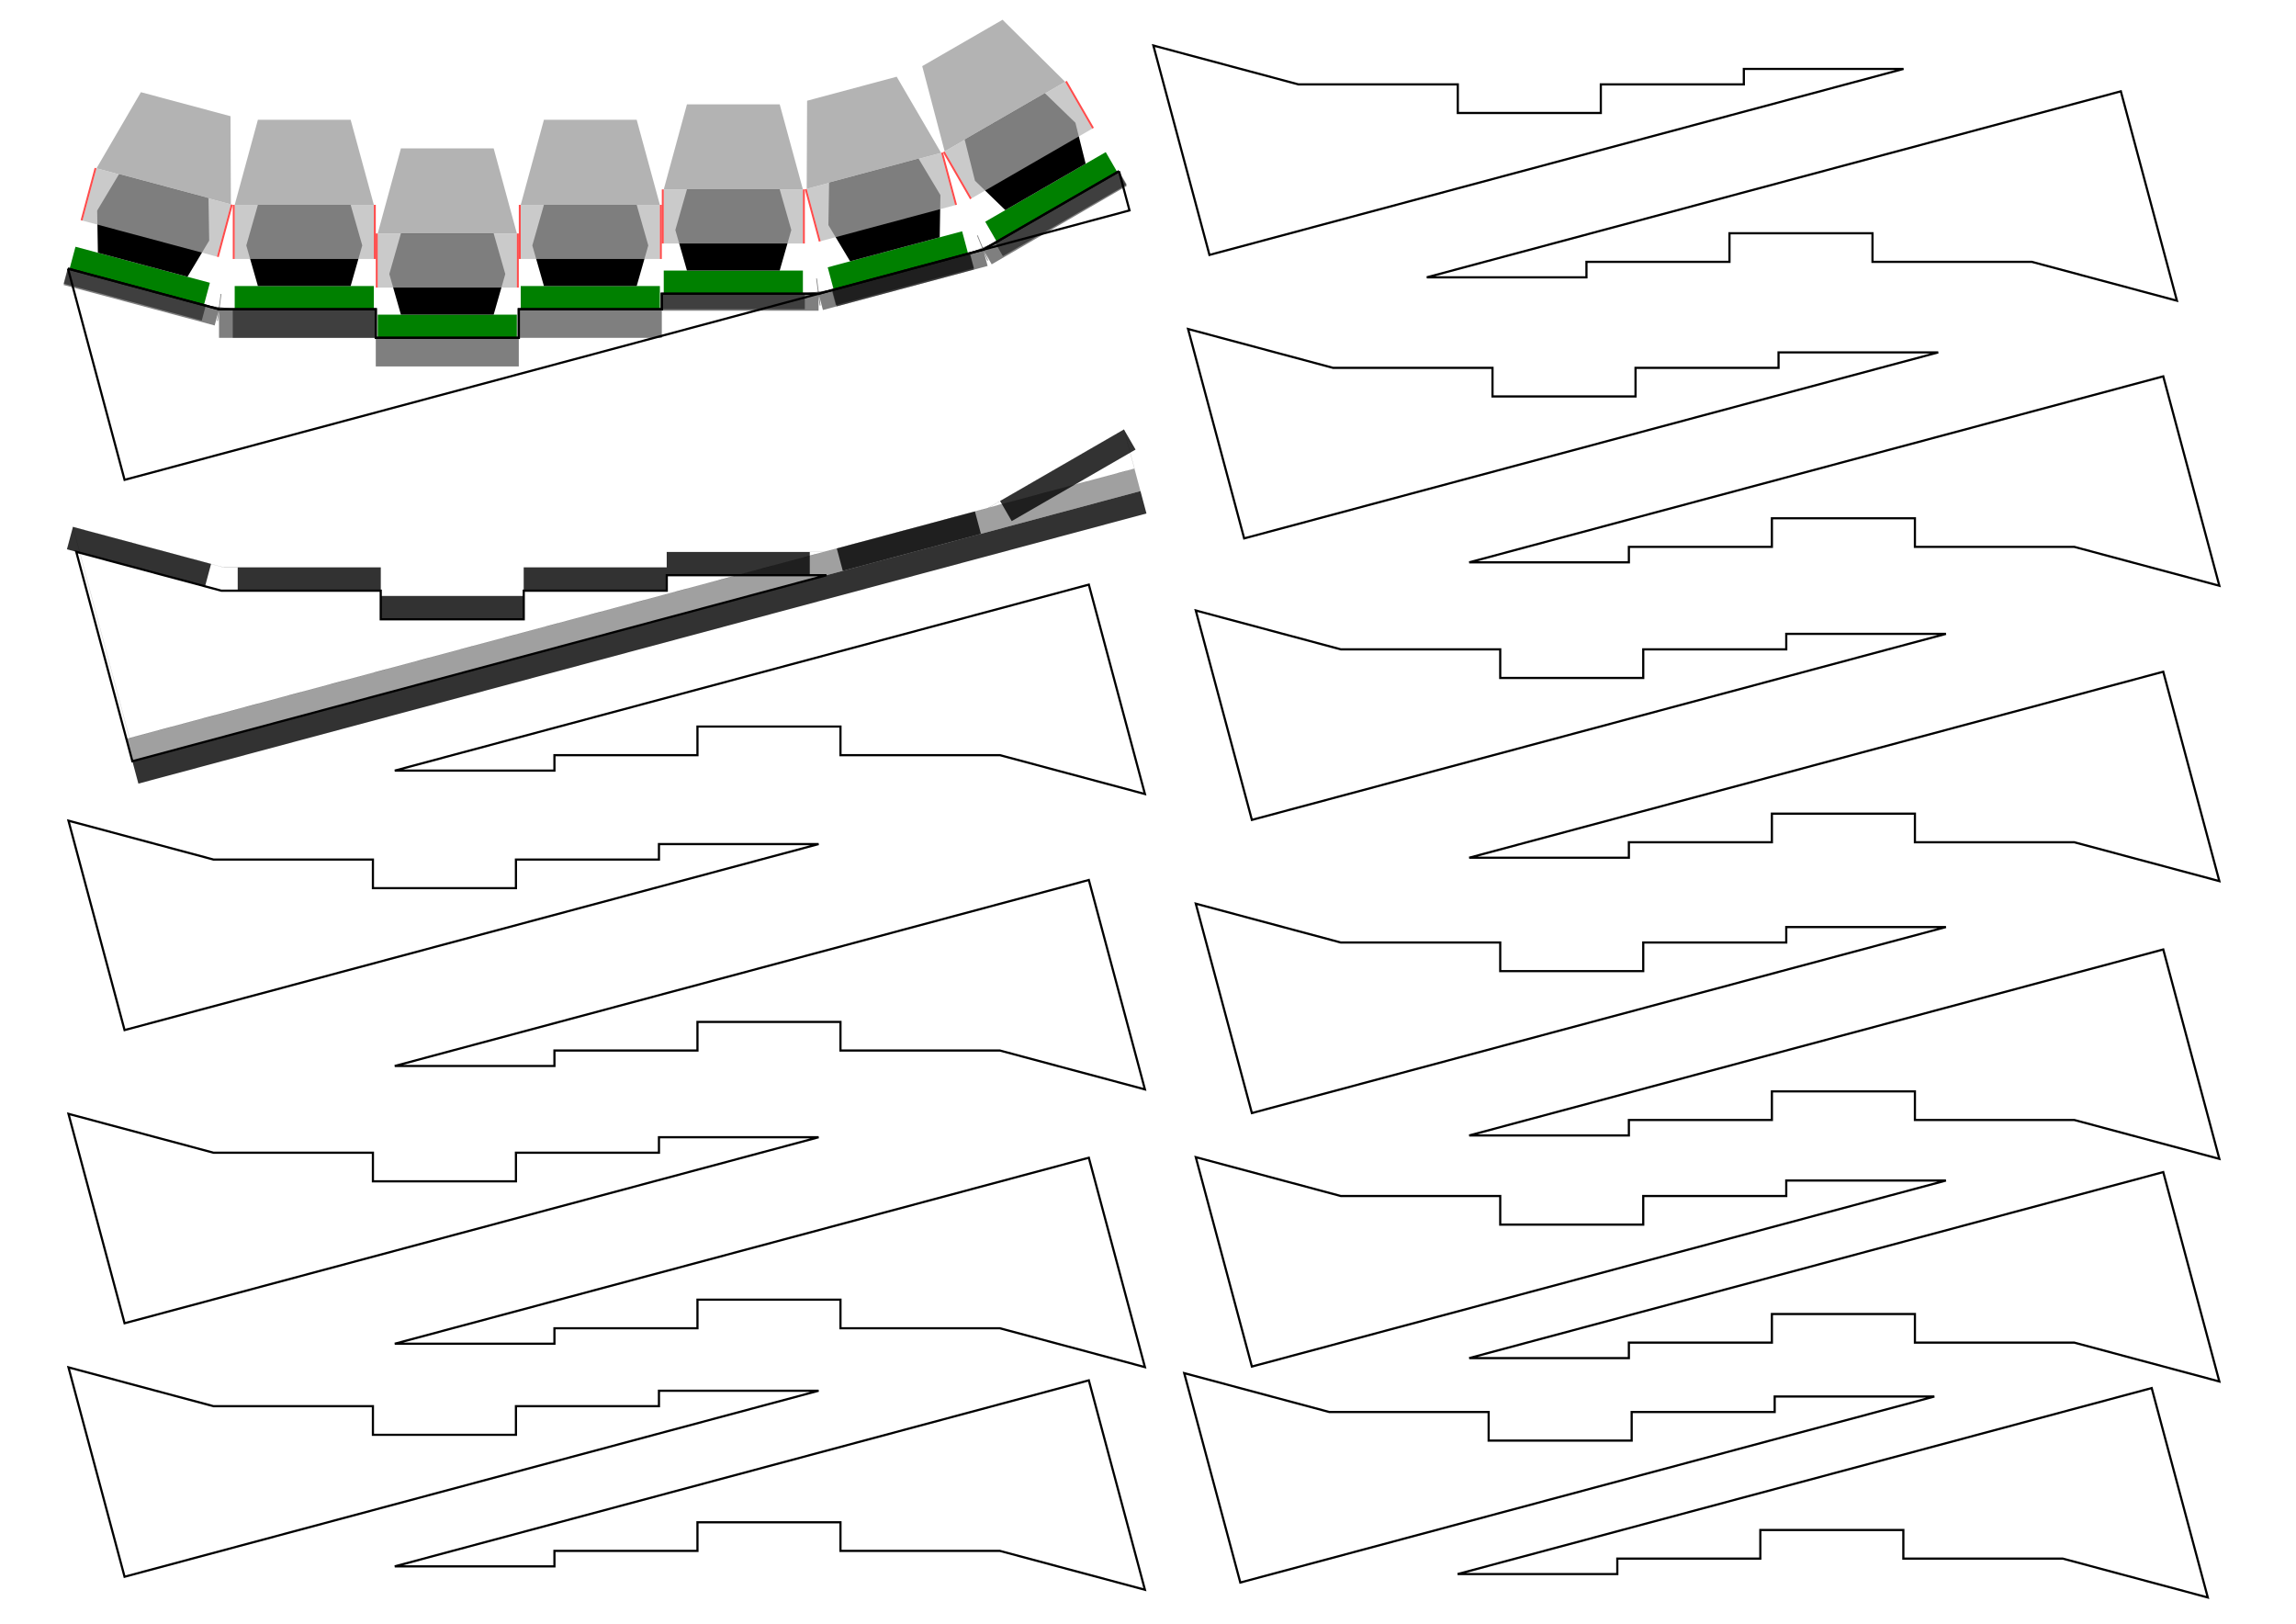
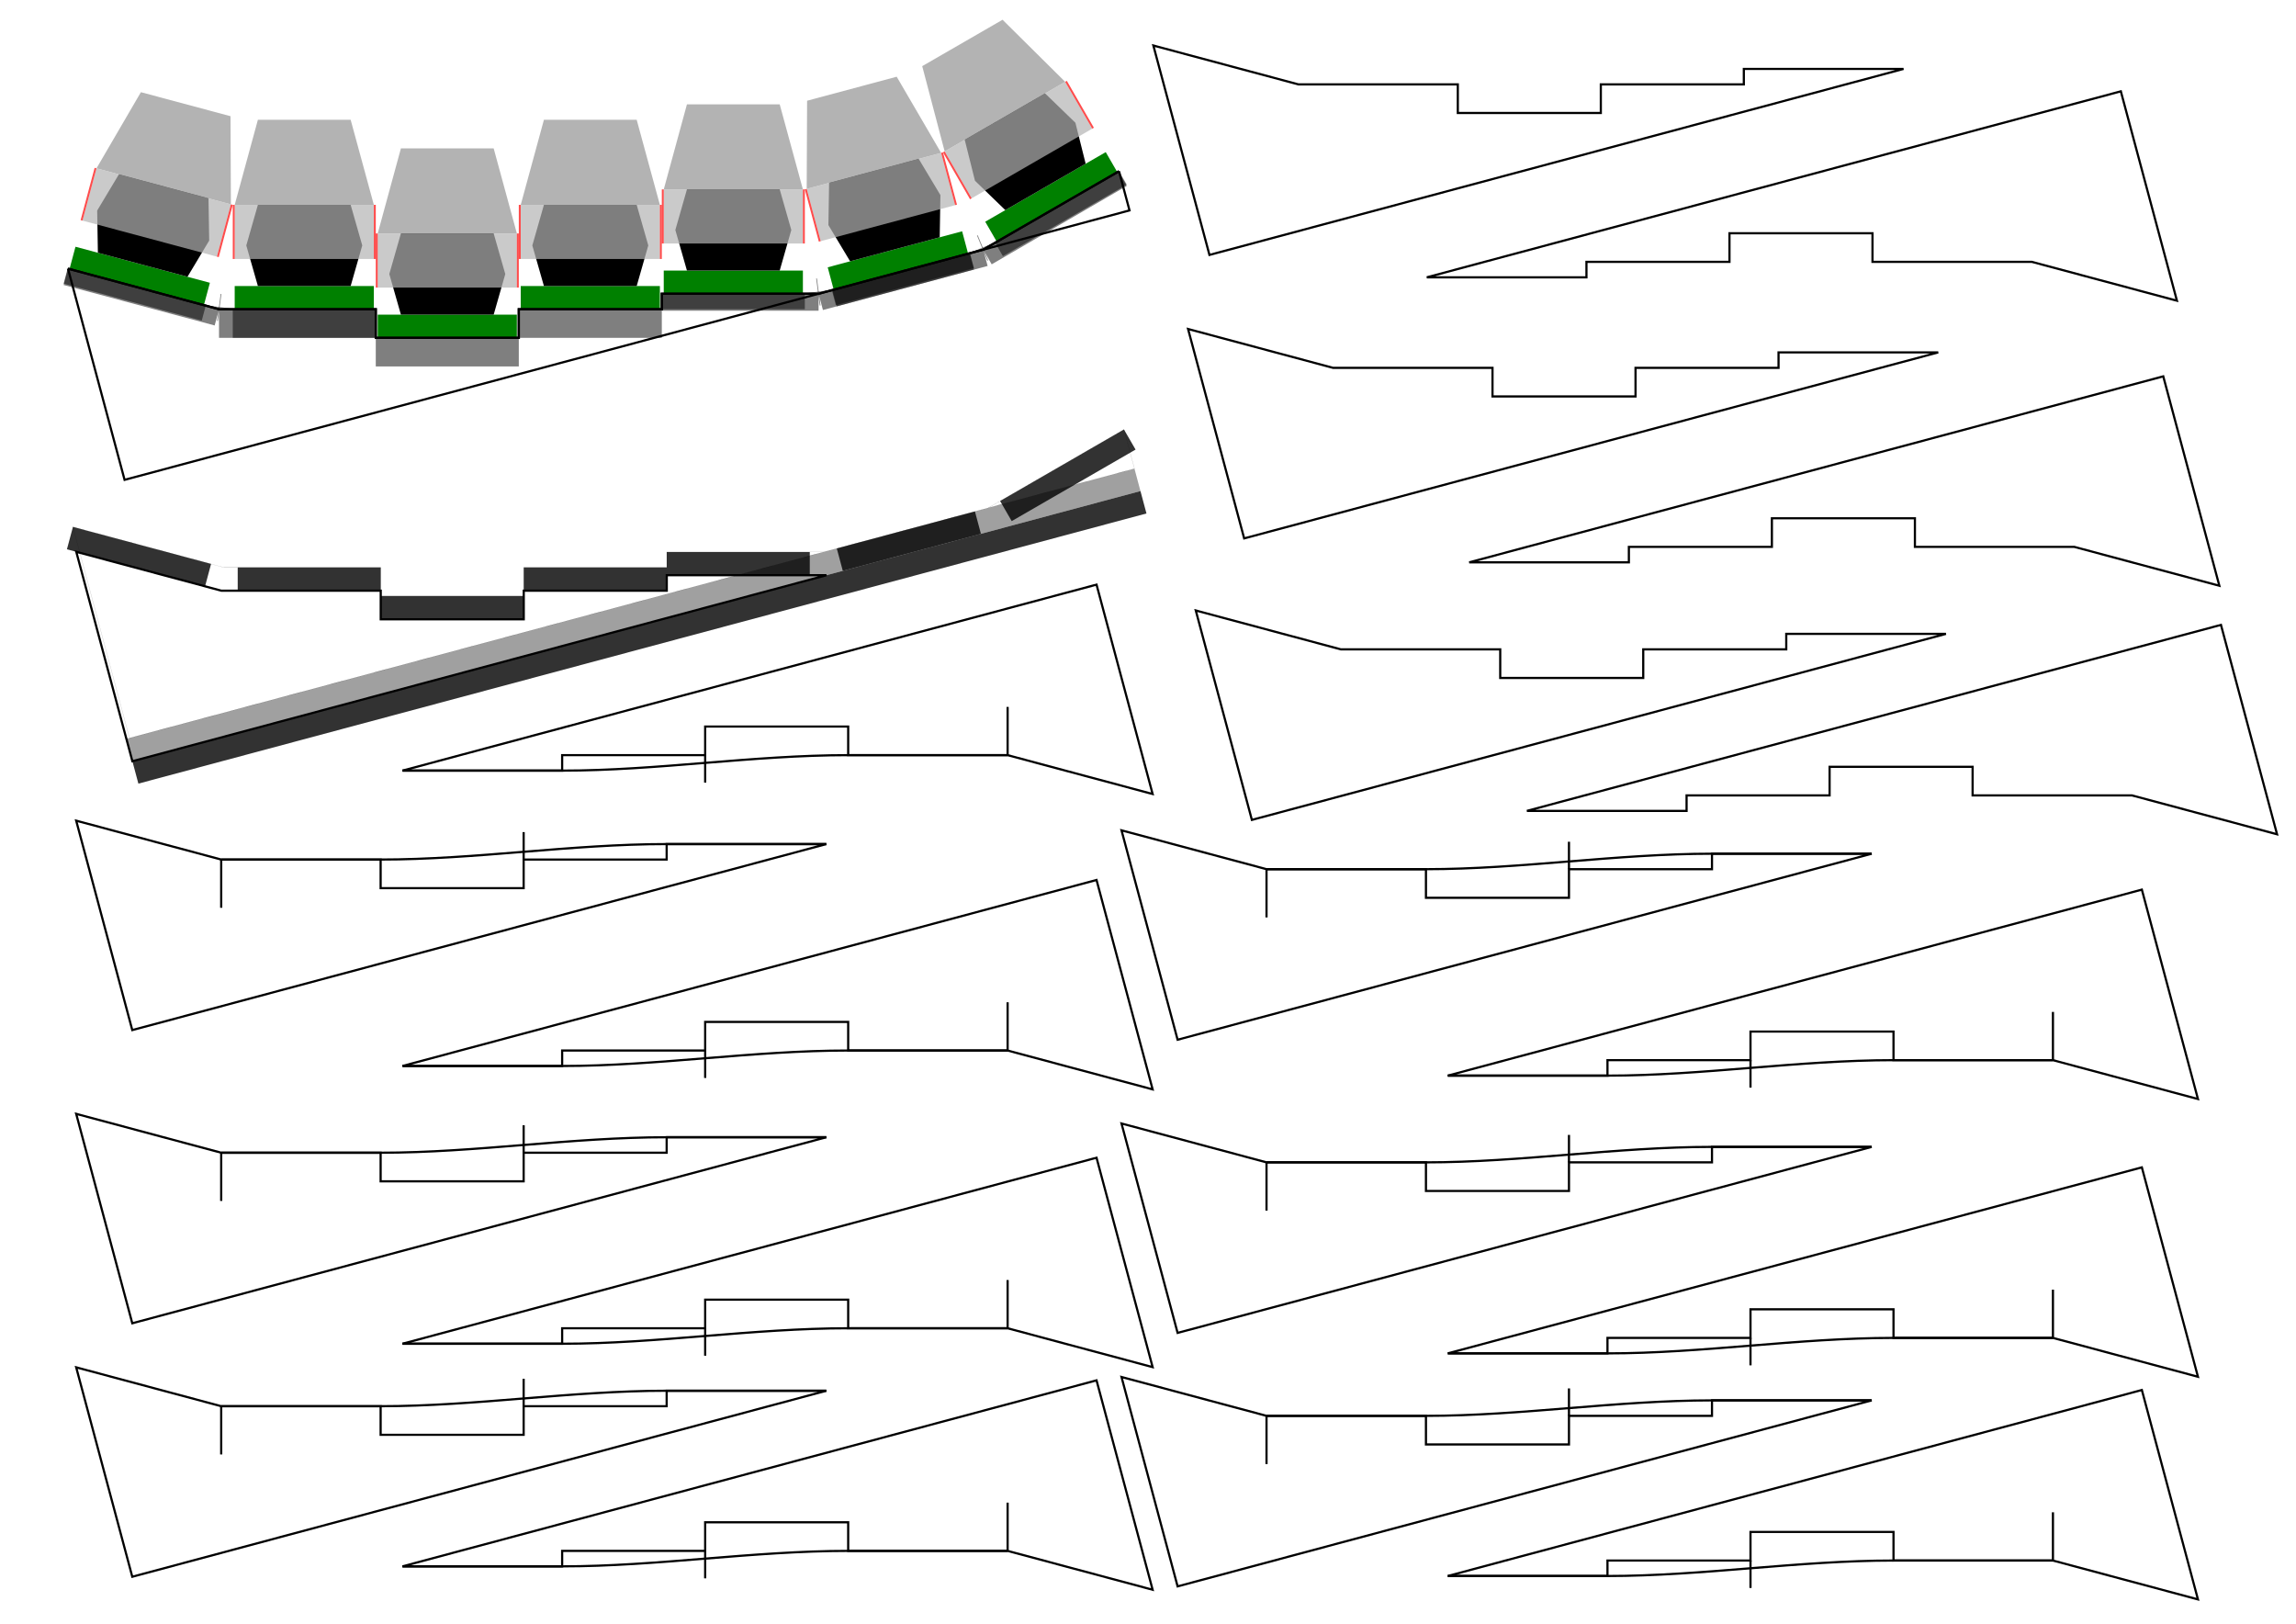
<svg xmlns="http://www.w3.org/2000/svg" width="1052.362" height="744.094" id="svg2" version="1.1" viewBox="0 0 297 210">
  <defs id="defs4" />
  <g id="layer1" transform="translate(0,-87)" style="display:inline">
    <rect ry="0" rx="0" y="130.694" x="48.609" height="3.7" width="18.5" id="rect4135" style="opacity:1;fill:#000000;fill-opacity:0.5;stroke:none;stroke-width:0.1;stroke-linecap:square;stroke-miterlimit:4;stroke-dasharray:0.2, 0.1;stroke-dashoffset:0;stroke-opacity:1" />
    <rect style="opacity:1;fill:#000000;fill-opacity:0.5;stroke:none;stroke-width:0.1;stroke-linecap:square;stroke-miterlimit:4;stroke-dasharray:0.2, 0.1;stroke-dashoffset:0;stroke-opacity:1" id="rect4139" width="18.5" height="3.7" x="30.109" y="126.994" rx="0" ry="0" />
    <rect ry="0" rx="0" y="126.994" x="67.109" height="3.7" width="18.5" id="rect4141" style="opacity:1;fill:#000000;fill-opacity:0.5;stroke:none;stroke-width:0.1;stroke-linecap:square;stroke-miterlimit:4;stroke-dasharray:0.2, 0.1;stroke-dashoffset:0;stroke-opacity:1" />
    <g id="g4333" transform="translate(-89.30448,-67.56574)">
      <rect y="191.56" x="119.664" height="3" width="18" id="rect4168" style="opacity:1;fill:#008000;fill-opacity:1;stroke:none;stroke-width:0.354;stroke-linecap:square;stroke-miterlimit:4;stroke-dasharray:0.709, 0.354;stroke-dashoffset:0;stroke-opacity:1" />
      <path id="path4170" d="m 134.664,170.06 3,11 -18,0 3,-11 z" style="fill:#b3b3b3;fill-rule:evenodd;stroke:none;stroke-width:0.282px;stroke-linecap:butt;stroke-linejoin:miter;stroke-opacity:1" />
      <path id="path4176" d="m 122.664,191.56 12,0 1.5,-5.25 -1.5,-5.25 -12,0 -1.5,5.25 z" style="fill:#000000;fill-rule:evenodd;stroke:none;stroke-width:0.282px;stroke-linecap:butt;stroke-linejoin:miter;stroke-opacity:1" />
      <rect y="181.06" x="119.664" height="7" width="18" id="rect4221" style="opacity:1;fill:#b3b3b3;fill-opacity:0.702;stroke:none;stroke-width:0.354;stroke-linecap:square;stroke-miterlimit:4;stroke-dasharray:0.709, 0.354;stroke-dashoffset:0;stroke-opacity:1" />
      <rect style="opacity:1;fill:#ff0000;fill-opacity:0.702;stroke:none;stroke-width:0.354;stroke-linecap:square;stroke-miterlimit:4;stroke-dasharray:0.709, 0.354;stroke-dashoffset:0;stroke-opacity:1" id="rect4323" width="0.25" height="7" x="137.664" y="181.06" />
      <rect y="181.06" x="119.414" height="7" width="0.25" id="rect4327" style="opacity:1;fill:#ff0000;fill-opacity:0.702;stroke:none;stroke-width:0.354;stroke-linecap:square;stroke-miterlimit:4;stroke-dasharray:0.709, 0.354;stroke-dashoffset:0;stroke-opacity:1" />
    </g>
    <rect style="opacity:1;fill:#000000;fill-opacity:0.5;stroke:none;stroke-width:0.1;stroke-linecap:square;stroke-miterlimit:4;stroke-dasharray:0.2, 0.1;stroke-dashoffset:0;stroke-opacity:1" id="rect4199" width="18.5" height="2" x="85.609" y="124.994" rx="0" ry="0" />
    <g id="g4341" transform="translate(-33.80448,-69.56574)">
      <rect style="opacity:1;fill:#008000;fill-opacity:1;stroke:none;stroke-width:0.354;stroke-linecap:square;stroke-miterlimit:4;stroke-dasharray:0.709, 0.354;stroke-dashoffset:0;stroke-opacity:1" id="rect4343" width="18" height="3" x="119.664" y="191.56" />
      <path style="fill:#b3b3b3;fill-rule:evenodd;stroke:none;stroke-width:0.282px;stroke-linecap:butt;stroke-linejoin:miter;stroke-opacity:1" d="m 134.664,170.06 3,11 -18,0 3,-11 z" id="path4345" />
      <path style="fill:#000000;fill-rule:evenodd;stroke:none;stroke-width:0.282px;stroke-linecap:butt;stroke-linejoin:miter;stroke-opacity:1" d="m 122.664,191.56 12,0 1.5,-5.25 -1.5,-5.25 -12,0 -1.5,5.25 z" id="path4347" />
      <rect style="opacity:1;fill:#b3b3b3;fill-opacity:0.702;stroke:none;stroke-width:0.354;stroke-linecap:square;stroke-miterlimit:4;stroke-dasharray:0.709, 0.354;stroke-dashoffset:0;stroke-opacity:1" id="rect4349" width="18" height="7" x="119.664" y="181.06" />
      <rect y="181.06" x="137.664" height="7" width="0.25" id="rect4351" style="opacity:1;fill:#ff0000;fill-opacity:0.702;stroke:none;stroke-width:0.354;stroke-linecap:square;stroke-miterlimit:4;stroke-dasharray:0.709, 0.354;stroke-dashoffset:0;stroke-opacity:1" />
      <rect style="opacity:1;fill:#ff0000;fill-opacity:0.702;stroke:none;stroke-width:0.354;stroke-linecap:square;stroke-miterlimit:4;stroke-dasharray:0.709, 0.354;stroke-dashoffset:0;stroke-opacity:1" id="rect4353" width="0.25" height="7" x="119.414" y="181.06" />
    </g>
    <g id="g4355" transform="translate(-52.30448,-67.56574)">
      <rect y="191.56" x="119.664" height="3" width="18" id="rect4357" style="opacity:1;fill:#008000;fill-opacity:1;stroke:none;stroke-width:0.354;stroke-linecap:square;stroke-miterlimit:4;stroke-dasharray:0.709, 0.354;stroke-dashoffset:0;stroke-opacity:1" />
      <path id="path4359" d="m 134.664,170.06 3,11 -18,0 3,-11 z" style="fill:#b3b3b3;fill-rule:evenodd;stroke:none;stroke-width:0.282px;stroke-linecap:butt;stroke-linejoin:miter;stroke-opacity:1" />
      <path id="path4361" d="m 122.664,191.56 12,0 1.5,-5.25 -1.5,-5.25 -12,0 -1.5,5.25 z" style="fill:#000000;fill-rule:evenodd;stroke:none;stroke-width:0.282px;stroke-linecap:butt;stroke-linejoin:miter;stroke-opacity:1" />
      <rect y="181.06" x="119.664" height="7" width="18" id="rect4363" style="opacity:1;fill:#b3b3b3;fill-opacity:0.702;stroke:none;stroke-width:0.354;stroke-linecap:square;stroke-miterlimit:4;stroke-dasharray:0.709, 0.354;stroke-dashoffset:0;stroke-opacity:1" />
      <rect style="opacity:1;fill:#ff0000;fill-opacity:0.702;stroke:none;stroke-width:0.354;stroke-linecap:square;stroke-miterlimit:4;stroke-dasharray:0.709, 0.354;stroke-dashoffset:0;stroke-opacity:1" id="rect4365" width="0.25" height="7" x="137.664" y="181.06" />
      <rect y="181.06" x="119.414" height="7" width="0.25" id="rect4367" style="opacity:1;fill:#ff0000;fill-opacity:0.702;stroke:none;stroke-width:0.354;stroke-linecap:square;stroke-miterlimit:4;stroke-dasharray:0.709, 0.354;stroke-dashoffset:0;stroke-opacity:1" />
    </g>
    <g id="g4369" transform="translate(-70.80448,-63.86574)">
      <rect style="opacity:1;fill:#008000;fill-opacity:1;stroke:none;stroke-width:0.354;stroke-linecap:square;stroke-miterlimit:4;stroke-dasharray:0.709, 0.354;stroke-dashoffset:0;stroke-opacity:1" id="rect4371" width="18" height="3" x="119.664" y="191.56" />
      <path style="fill:#b3b3b3;fill-rule:evenodd;stroke:none;stroke-width:0.282px;stroke-linecap:butt;stroke-linejoin:miter;stroke-opacity:1" d="m 134.664,170.06 3,11 -18,0 3,-11 z" id="path4373" />
      <path style="fill:#000000;fill-rule:evenodd;stroke:none;stroke-width:0.282px;stroke-linecap:butt;stroke-linejoin:miter;stroke-opacity:1" d="m 122.664,191.56 12,0 1.5,-5.25 -1.5,-5.25 -12,0 -1.5,5.25 z" id="path4375" />
      <rect style="opacity:1;fill:#b3b3b3;fill-opacity:0.702;stroke:none;stroke-width:0.354;stroke-linecap:square;stroke-miterlimit:4;stroke-dasharray:0.709, 0.354;stroke-dashoffset:0;stroke-opacity:1" id="rect4377" width="18" height="7" x="119.664" y="181.06" />
      <rect y="181.06" x="137.664" height="7" width="0.25" id="rect4379" style="opacity:1;fill:#ff0000;fill-opacity:0.702;stroke:none;stroke-width:0.354;stroke-linecap:square;stroke-miterlimit:4;stroke-dasharray:0.709, 0.354;stroke-dashoffset:0;stroke-opacity:1" />
      <rect style="opacity:1;fill:#ff0000;fill-opacity:0.702;stroke:none;stroke-width:0.354;stroke-linecap:square;stroke-miterlimit:4;stroke-dasharray:0.709, 0.354;stroke-dashoffset:0;stroke-opacity:1" id="rect4381" width="0.25" height="7" x="119.414" y="181.06" />
    </g>
    <rect ry="0" rx="0" y="115.334" x="39.958" height="2" width="18.5" id="rect4401" style="opacity:1;fill:#000000;fill-opacity:0.5;stroke:none;stroke-width:0.1;stroke-linecap:square;stroke-miterlimit:4;stroke-dasharray:0.2, 0.1;stroke-dashoffset:0;stroke-opacity:1" transform="matrix(0.9659258,0.258819,-0.258819,0.9659258,0,0)" />
    <g transform="matrix(0.9659258,0.258819,-0.258819,0.9659258,-56.2435,-97.09098)" id="g4403">
      <rect y="191.56" x="119.664" height="3" width="18" id="rect4405" style="opacity:1;fill:#008000;fill-opacity:1;stroke:none;stroke-width:0.354;stroke-linecap:square;stroke-miterlimit:4;stroke-dasharray:0.709, 0.354;stroke-dashoffset:0;stroke-opacity:1" />
      <path id="path4407" d="m 134.664,170.06 3,11 -18,0 3,-11 z" style="fill:#b3b3b3;fill-rule:evenodd;stroke:none;stroke-width:0.282px;stroke-linecap:butt;stroke-linejoin:miter;stroke-opacity:1" />
      <path id="path4409" d="m 122.664,191.56 12,0 1.5,-5.25 -1.5,-5.25 -12,0 -1.5,5.25 z" style="fill:#000000;fill-rule:evenodd;stroke:none;stroke-width:0.282px;stroke-linecap:butt;stroke-linejoin:miter;stroke-opacity:1" />
      <rect y="181.06" x="119.664" height="7" width="18" id="rect4411" style="opacity:1;fill:#b3b3b3;fill-opacity:0.702;stroke:none;stroke-width:0.354;stroke-linecap:square;stroke-miterlimit:4;stroke-dasharray:0.709, 0.354;stroke-dashoffset:0;stroke-opacity:1" />
      <rect style="opacity:1;fill:#ff0000;fill-opacity:0.702;stroke:none;stroke-width:0.354;stroke-linecap:square;stroke-miterlimit:4;stroke-dasharray:0.709, 0.354;stroke-dashoffset:0;stroke-opacity:1" id="rect4413" width="0.25" height="7" x="137.664" y="181.06" />
      <rect y="181.06" x="119.414" height="7" width="0.25" id="rect4415" style="opacity:1;fill:#ff0000;fill-opacity:0.702;stroke:none;stroke-width:0.354;stroke-linecap:square;stroke-miterlimit:4;stroke-dasharray:0.709, 0.354;stroke-dashoffset:0;stroke-opacity:1" />
    </g>
    <rect ry="0" rx="0" y="148.14" x="71.705" height="2" width="18.5" id="rect4419" style="opacity:1;fill:#000000;fill-opacity:0.5;stroke:none;stroke-width:0.1;stroke-linecap:square;stroke-miterlimit:4;stroke-dasharray:0.2, 0.1;stroke-dashoffset:0;stroke-opacity:1" transform="matrix(0.9659258,-0.258819,0.258819,0.9659258,0,0)" />
    <g transform="matrix(0.9659258,-0.258819,0.258819,0.9659258,-58.09724,-32.48974)" id="g4421">
      <rect y="191.56" x="119.664" height="3" width="18" id="rect4423" style="opacity:1;fill:#008000;fill-opacity:1;stroke:none;stroke-width:0.354;stroke-linecap:square;stroke-miterlimit:4;stroke-dasharray:0.709, 0.354;stroke-dashoffset:0;stroke-opacity:1" />
      <path id="path4425" d="m 134.664,170.06 3,11 -18,0 3,-11 z" style="fill:#b3b3b3;fill-rule:evenodd;stroke:none;stroke-width:0.282px;stroke-linecap:butt;stroke-linejoin:miter;stroke-opacity:1" />
      <path id="path4427" d="m 122.664,191.56 12,0 1.5,-5.25 -1.5,-5.25 -12,0 -1.5,5.25 z" style="fill:#000000;fill-rule:evenodd;stroke:none;stroke-width:0.282px;stroke-linecap:butt;stroke-linejoin:miter;stroke-opacity:1" />
      <rect y="181.06" x="119.664" height="7" width="18" id="rect4429" style="opacity:1;fill:#b3b3b3;fill-opacity:0.702;stroke:none;stroke-width:0.354;stroke-linecap:square;stroke-miterlimit:4;stroke-dasharray:0.709, 0.354;stroke-dashoffset:0;stroke-opacity:1" />
      <rect style="opacity:1;fill:#ff0000;fill-opacity:0.702;stroke:none;stroke-width:0.354;stroke-linecap:square;stroke-miterlimit:4;stroke-dasharray:0.709, 0.354;stroke-dashoffset:0;stroke-opacity:1" id="rect4431" width="0.25" height="7" x="137.664" y="181.06" />
      <rect y="181.06" x="119.414" height="7" width="0.25" id="rect4433" style="opacity:1;fill:#ff0000;fill-opacity:0.702;stroke:none;stroke-width:0.354;stroke-linecap:square;stroke-miterlimit:4;stroke-dasharray:0.709, 0.354;stroke-dashoffset:0;stroke-opacity:1" />
    </g>
    <rect style="opacity:1;fill:#000000;fill-opacity:0.5;stroke:none;stroke-width:0.1;stroke-linecap:square;stroke-miterlimit:4;stroke-dasharray:0.2, 0.1;stroke-dashoffset:0;stroke-opacity:1" id="rect4437" width="18.5" height="2" x="52.284" y="166.899" rx="0" ry="0" transform="matrix(0.8660254,-0.5,0.5,0.8660254,0,0)" />
    <g id="g4439" transform="matrix(0.8660254,-0.5,0.5,0.8660254,-71.96627,9.610362)">
      <rect style="opacity:1;fill:#008000;fill-opacity:1;stroke:none;stroke-width:0.354;stroke-linecap:square;stroke-miterlimit:4;stroke-dasharray:0.709, 0.354;stroke-dashoffset:0;stroke-opacity:1" id="rect4441" width="18" height="3" x="119.664" y="191.56" />
      <path style="fill:#b3b3b3;fill-rule:evenodd;stroke:none;stroke-width:0.282px;stroke-linecap:butt;stroke-linejoin:miter;stroke-opacity:1" d="m 134.664,170.06 3,11 -18,0 3,-11 z" id="path4443" />
      <path style="fill:#000000;fill-rule:evenodd;stroke:none;stroke-width:0.282px;stroke-linecap:butt;stroke-linejoin:miter;stroke-opacity:1" d="m 122.664,191.56 12,0 1.5,-5.25 -1.5,-5.25 -12,0 -1.5,5.25 z" id="path4445" />
      <rect style="opacity:1;fill:#b3b3b3;fill-opacity:0.702;stroke:none;stroke-width:0.354;stroke-linecap:square;stroke-miterlimit:4;stroke-dasharray:0.709, 0.354;stroke-dashoffset:0;stroke-opacity:1" id="rect4447" width="18" height="7" x="119.664" y="181.06" />
      <rect y="181.06" x="137.664" height="7" width="0.25" id="rect4449" style="opacity:1;fill:#ff0000;fill-opacity:0.702;stroke:none;stroke-width:0.354;stroke-linecap:square;stroke-miterlimit:4;stroke-dasharray:0.709, 0.354;stroke-dashoffset:0;stroke-opacity:1" />
      <rect style="opacity:1;fill:#ff0000;fill-opacity:0.702;stroke:none;stroke-width:0.354;stroke-linecap:square;stroke-miterlimit:4;stroke-dasharray:0.709, 0.354;stroke-dashoffset:0;stroke-opacity:1" id="rect4451" width="0.25" height="7" x="119.414" y="181.06" />
    </g>
  </g>
  <g id="layer2" style="display:inline">
    <path style="fill:none;fill-rule:evenodd;stroke:#000000;stroke-width:0.1;stroke-linecap:butt;stroke-linejoin:miter;stroke-miterlimit:4;stroke-dasharray:none;stroke-opacity:0.503" d="m 26.615,39.534 3.494,0.46" id="path4462" />
    <path style="fill:none;fill-rule:evenodd;stroke:#000000;stroke-width:0.1;stroke-linecap:butt;stroke-linejoin:miter;stroke-miterlimit:4;stroke-dasharray:none;stroke-opacity:0.503" d="m 106.086,39.511 -0.46,-3.494" id="path4464" />
    <path style="fill:none;fill-rule:evenodd;stroke:#000000;stroke-width:0.1;stroke-linecap:butt;stroke-linejoin:miter;stroke-miterlimit:4;stroke-dasharray:none;stroke-opacity:0.503" d="m 125.473,32.746 3.256,-1.349" id="path4466" />
    <path id="path4468" d="m 127.775,33.699 -1.349,-3.256" style="fill:none;fill-rule:evenodd;stroke:#000000;stroke-width:0.1;stroke-linecap:butt;stroke-linejoin:miter;stroke-miterlimit:4;stroke-dasharray:none;stroke-opacity:0.503" />
    <path id="path4470" d="m 107.603,37.534 -3.494,0.46" style="fill:none;fill-rule:evenodd;stroke:#000000;stroke-width:0.1;stroke-linecap:butt;stroke-linejoin:miter;stroke-miterlimit:4;stroke-dasharray:none;stroke-opacity:0.503" />
    <path id="path4472" d="m 28.132,41.511 0.46,-3.494" style="fill:none;fill-rule:evenodd;stroke:#000000;stroke-width:0.1;stroke-linecap:butt;stroke-linejoin:miter;stroke-miterlimit:4;stroke-dasharray:none;stroke-opacity:0.503" />
    <rect transform="matrix(0.9659258,0.258819,-0.258819,0.9659258,0,0)" style="opacity:1;fill:#000000;fill-opacity:0.5;stroke:none;stroke-width:0.1;stroke-linecap:square;stroke-miterlimit:4;stroke-dasharray:0.2, 0.1;stroke-dashoffset:0;stroke-opacity:1" id="rect4498" width="20.229" height="2.187" x="17.487" y="31.286" rx="0" ry="0" />
    <rect ry="0" rx="0" y="39.994" x="28.332" height="3.7" width="20.277" id="rect4500" style="opacity:1;fill:#000000;fill-opacity:0.5;stroke:none;stroke-width:0.1;stroke-linecap:square;stroke-miterlimit:4;stroke-dasharray:0.2, 0.1;stroke-dashoffset:0;stroke-opacity:1" />
    <rect ry="0" rx="0" y="37.994" x="85.609" height="2.192" width="20.277" id="rect4502" style="opacity:1;fill:#000000;fill-opacity:0.5;stroke:none;stroke-width:0.1;stroke-linecap:square;stroke-miterlimit:4;stroke-dasharray:0.2, 0.1;stroke-dashoffset:0;stroke-opacity:1" />
    <rect transform="matrix(0.9659258,-0.258819,0.258819,0.9659258,0,0)" style="opacity:1;fill:#000000;fill-opacity:0.5;stroke:none;stroke-width:0.1;stroke-linecap:square;stroke-miterlimit:4;stroke-dasharray:0.2, 0.1;stroke-dashoffset:0;stroke-opacity:1" id="rect4504" width="20.229" height="2.187" x="92.447" y="64.092" rx="0" ry="0" />
    <rect transform="matrix(0.9659258,-0.258819,0.258819,0.9659258,0,0)" style="opacity:1;fill:#000000;fill-opacity:0.5;stroke:none;stroke-width:0.1;stroke-linecap:square;stroke-miterlimit:4;stroke-dasharray:0.2, 0.1;stroke-dashoffset:0;stroke-opacity:1" id="rect4506" width="20.208" height="2.185" x="94.291" y="64.105" rx="0" ry="0" />
    <rect transform="matrix(0.8648929,-0.5019564,0.4980462,0.8671505,0,0)" ry="0" rx="0" y="91.769" x="94.214" height="2.189" width="20.199" id="rect4508" style="opacity:1;fill:#000000;fill-opacity:0.5;stroke:none;stroke-width:0.1;stroke-linecap:square;stroke-miterlimit:4;stroke-dasharray:0.2, 0.1;stroke-dashoffset:0;stroke-opacity:1" />
    <path style="fill:none;fill-rule:evenodd;stroke:#000000;stroke-width:0.282px;stroke-linecap:butt;stroke-linejoin:miter;stroke-opacity:1" d="m 8.794,34.746 19.538,5.248 20.277,0 0,3.7 18.5,0 0,-3.7 18.5,0 0,-2 20.277,0 21.303,-5.708 17.56,-10.139" id="path4516" />
  </g>
  <g id="layer3">
    <g id="g4530" transform="translate(-89.30448,-67.56574)">
      <path style="fill:none;fill-rule:evenodd;stroke:#000000;stroke-width:0.282px;stroke-linecap:butt;stroke-linejoin:miter;stroke-opacity:1" d="m 98.098,102.311 19.538,5.248 20.277,0 0,3.7 18.5,0 0,-3.7 18.5,0 0,-2 20.277,0 21.303,-5.708 17.56,-10.139" id="path4519" />
      <path id="path4526" d="m 98.098,102.311 7.322,27.315 89.771,-24.067 0,0" style="fill:none;fill-rule:evenodd;stroke:#000000;stroke-width:0.282px;stroke-linecap:butt;stroke-linejoin:miter;stroke-opacity:1" />
      <path id="path4528" d="m 234.055,89.713 1.358,5.065 -18.918,5.074" style="fill:none;fill-rule:evenodd;stroke:#000000;stroke-width:0.282px;stroke-linecap:butt;stroke-linejoin:miter;stroke-opacity:1" />
    </g>
    <g id="g4278" transform="translate(-15.28654,42.03498)">
      <path id="path4537" d="m 24.721,26.111 19.538,5.248 20.277,0 0,3.7 18.5,0 0,-3.7 18.5,0 0,-2 20.277,0 21.303,-5.708 17.56,-10.139" style="fill:none;fill-rule:evenodd;stroke:#000000;stroke-width:0.01;stroke-linecap:butt;stroke-linejoin:miter;stroke-miterlimit:4;stroke-dasharray:none;stroke-opacity:1" />
      <path style="fill:none;fill-rule:evenodd;stroke:#000000;stroke-width:0.01;stroke-linecap:butt;stroke-linejoin:miter;stroke-miterlimit:4;stroke-dasharray:none;stroke-opacity:1" d="m 24.721,26.111 7.322,27.315 89.771,-24.067 0,0" id="path4539" />
      <path style="fill:none;fill-rule:evenodd;stroke:#000000;stroke-width:0.01;stroke-linecap:butt;stroke-linejoin:miter;stroke-miterlimit:4;stroke-dasharray:none;stroke-opacity:1" d="m 160.677,13.513 1.358,5.065 -18.918,5.074" id="path4541" />
      <rect y="35.06" x="64.536" height="3" width="18.5" id="rect4237" style="opacity:1;fill:#000000;fill-opacity:0.803;stroke:none;stroke-width:0.1;stroke-linecap:square;stroke-miterlimit:4;stroke-dasharray:none;stroke-dashoffset:0;stroke-opacity:0.503" />
      <rect style="opacity:1;fill:#000000;fill-opacity:0.803;stroke:none;stroke-width:0.1;stroke-linecap:square;stroke-miterlimit:4;stroke-dasharray:none;stroke-dashoffset:0;stroke-opacity:0.503" id="rect4242" width="18.5" height="3" x="83.036" y="31.36" />
      <rect y="29.36" x="101.536" height="3" width="18.5" id="rect4244" style="opacity:1;fill:#000000;fill-opacity:0.803;stroke:none;stroke-width:0.1;stroke-linecap:square;stroke-miterlimit:4;stroke-dasharray:none;stroke-dashoffset:0;stroke-opacity:0.503" />
      <rect style="opacity:1;fill:#000000;fill-opacity:0.803;stroke:none;stroke-width:0.1;stroke-linecap:square;stroke-miterlimit:4;stroke-dasharray:none;stroke-dashoffset:0;stroke-opacity:0.503" id="rect4246" width="18.5" height="3" x="46.036" y="31.36" />
      <rect transform="matrix(0.9659258,0.258819,-0.258819,0.9659258,0,0)" y="18.824" x="30.636" height="3" width="18.5" id="rect4248" style="opacity:1;fill:#000000;fill-opacity:0.803;stroke:none;stroke-width:0.1;stroke-linecap:square;stroke-miterlimit:4;stroke-dasharray:none;stroke-dashoffset:0;stroke-opacity:0.503" />
      <rect transform="matrix(0.9659258,-0.258819,0.258819,0.9659258,0,0)" style="opacity:1;fill:#000000;fill-opacity:0.373;stroke:none;stroke-width:0.1;stroke-linecap:square;stroke-miterlimit:4;stroke-dasharray:none;stroke-dashoffset:0;stroke-opacity:0.503" id="rect4250" width="135" height="3" x="16.705" y="59.882" />
      <rect transform="matrix(0.8660254,-0.5,0.5,0.8660254,0,0)" style="opacity:1;fill:#000000;fill-opacity:0.803;stroke:none;stroke-width:0.1;stroke-linecap:square;stroke-miterlimit:4;stroke-dasharray:none;stroke-dashoffset:0;stroke-opacity:0.503" id="rect4252" width="18.5" height="3" x="113.894" y="92.041" />
      <rect y="62.882" x="16.705" height="3" width="135" id="rect4254" style="opacity:1;fill:#000000;fill-opacity:0.803;stroke:none;stroke-width:0.1;stroke-linecap:square;stroke-miterlimit:4;stroke-dasharray:none;stroke-dashoffset:0;stroke-opacity:0.503" transform="matrix(0.9659258,-0.258819,0.258819,0.9659258,0,0)" />
      <rect transform="matrix(0.9659258,-0.258819,0.258819,0.9659258,0,0)" y="59.887" x="111.841" height="3" width="18.5" id="rect4256" style="opacity:1;fill:#000000;fill-opacity:0.803;stroke:none;stroke-width:0.1;stroke-linecap:square;stroke-miterlimit:4;stroke-dasharray:none;stroke-dashoffset:0;stroke-opacity:0.503" />
      <path d="m 64.536,34.36 10e-7,3.7 18.5,0 -7e-6,-3.7 18.5,0 0,-2 18.5,0 2.155,0 -89.78,24.057 -7.257,-27.083 18.758,5.026 z" style="fill:none;fill-rule:evenodd;stroke:#000000;stroke-width:0.282px;stroke-linecap:butt;stroke-linejoin:miter;stroke-opacity:1" id="path4264" />
    </g>
-     <path d="m 48.239,111.168 0,3.7 18.5,0 -1e-5,-3.7 18.5,0 0,-2 18.5,0 2.155,0 -89.78,24.057 -7.257,-27.083 18.758,5.026 z" style="fill:none;fill-rule:evenodd;stroke:#000000;stroke-width:0.282px;stroke-linecap:butt;stroke-linejoin:miter;stroke-opacity:1" id="path4276" />
-     <path id="path4293" style="fill:none;fill-rule:evenodd;stroke:#000000;stroke-width:0.282px;stroke-linecap:butt;stroke-linejoin:miter;stroke-opacity:1" d="m 48.239,149.084 0,3.7 18.5,0 -1e-5,-3.7 18.5,0 0,-2 18.5,0 2.155,0 -89.78,24.057 -7.257,-27.083 18.758,5.026 z" />
-     <path d="m 48.239,181.869 0,3.7 18.5,0 -1e-5,-3.7 18.5,0 0,-2 18.5,0 2.155,0 -89.78,24.057 -7.257,-27.083 18.758,5.026 z" style="fill:none;fill-rule:evenodd;stroke:#000000;stroke-width:0.282px;stroke-linecap:butt;stroke-linejoin:miter;stroke-opacity:1" id="path4295" />
-     <path id="path4297" style="fill:none;fill-rule:evenodd;stroke:#000000;stroke-width:0.282px;stroke-linecap:butt;stroke-linejoin:miter;stroke-opacity:1" d="m 108.72,171.79 0,-3.7 -18.5,0 1e-5,3.7 -18.5,0 0,2 -18.5,0 -2.155,0 89.78,-24.057 7.257,27.083 -18.758,-5.026 z" />
-     <path d="m 108.72,135.869 0,-3.7 -18.5,0 10e-6,3.7 -18.5,0 0,2 -18.5,0 -2.155,0 89.78,-24.057 7.257,27.083 -18.758,-5.026 z" style="fill:none;fill-rule:evenodd;stroke:#000000;stroke-width:0.282px;stroke-linecap:butt;stroke-linejoin:miter;stroke-opacity:1" id="path4299" />
-     <path id="path4301" style="fill:none;fill-rule:evenodd;stroke:#000000;stroke-width:0.282px;stroke-linecap:butt;stroke-linejoin:miter;stroke-opacity:1" d="m 108.72,97.667 0,-3.7 -18.5,0 1e-5,3.7 -18.5,0 0,2 -18.5,0 -2.155,0 89.78,-24.057 7.257,27.083 -18.758,-5.026 z" />
-     <path d="m 108.72,200.584 0,-3.7 -18.5,0 1e-5,3.7 -18.5,0 0,2 -18.5,0 -2.155,0 89.78,-24.057 7.257,27.083 -18.758,-5.026 z" style="fill:none;fill-rule:evenodd;stroke:#000000;stroke-width:0.282px;stroke-linecap:butt;stroke-linejoin:miter;stroke-opacity:1" id="path4303" />
    <path id="path4305" style="fill:none;fill-rule:evenodd;stroke:#000000;stroke-width:0.282px;stroke-linecap:butt;stroke-linejoin:miter;stroke-opacity:1" d="m 194.062,83.982 0,3.7 18.5,0 -1e-5,-3.7 18.5,0 0,-2 18.5,0 2.155,0 -89.78,24.057 -7.257,-27.083 18.758,5.026 z" />
-     <path d="m 194.062,121.899 0,3.7 18.5,0 -1e-5,-3.7 18.5,0 0,-2 18.5,0 2.155,0 -89.78,24.057 -7.257,-27.083 18.758,5.026 z" style="fill:none;fill-rule:evenodd;stroke:#000000;stroke-width:0.282px;stroke-linecap:butt;stroke-linejoin:miter;stroke-opacity:1" id="path4307" />
-     <path id="path4309" style="fill:none;fill-rule:evenodd;stroke:#000000;stroke-width:0.282px;stroke-linecap:butt;stroke-linejoin:miter;stroke-opacity:1" d="m 194.062,154.684 0,3.7 18.5,0 -1e-5,-3.7 18.5,0 0,-2 18.5,0 2.155,0 -89.78,24.057 -7.257,-27.083 18.758,5.026 z" />
-     <path d="m 247.704,144.854 0,-3.7 -18.5,0 1e-5,3.7 -18.5,0 0,2 -18.5,0 -2.155,0 89.78,-24.057 7.257,27.083 -18.758,-5.026 z" style="fill:none;fill-rule:evenodd;stroke:#000000;stroke-width:0.282px;stroke-linecap:butt;stroke-linejoin:miter;stroke-opacity:1" id="path4311" />
-     <path id="path4313" style="fill:none;fill-rule:evenodd;stroke:#000000;stroke-width:0.282px;stroke-linecap:butt;stroke-linejoin:miter;stroke-opacity:1" d="m 247.704,108.933 0,-3.7 -18.5,0 1e-5,3.7 -18.5,0 0,2 -18.5,0 -2.155,0 89.78,-24.057 7.257,27.083 -18.758,-5.026 z" />
+     <path id="path4313" style="fill:none;fill-rule:evenodd;stroke:#000000;stroke-width:0.282px;stroke-linecap:butt;stroke-linejoin:miter;stroke-opacity:1" d="m 255.168,102.875 0,-3.7 -18.5,0 1e-5,3.7 -18.5,0 0,2 -18.5,0 -2.155,0 89.78,-24.057 7.257,27.083 -18.758,-5.026 z" />
    <path d="m 247.704,70.731 0,-3.7 -18.5,0 1e-5,3.7 -18.5,0 0,2 -18.5,0 -2.155,0 89.78,-24.057 7.257,27.083 -18.758,-5.026 z" style="fill:none;fill-rule:evenodd;stroke:#000000;stroke-width:0.282px;stroke-linecap:butt;stroke-linejoin:miter;stroke-opacity:1" id="path4315" />
-     <path id="path4317" style="fill:none;fill-rule:evenodd;stroke:#000000;stroke-width:0.282px;stroke-linecap:butt;stroke-linejoin:miter;stroke-opacity:1" d="m 247.704,173.648 0,-3.7 -18.5,0 1e-5,3.7 -18.5,0 0,2 -18.5,0 -2.155,0 89.78,-24.057 7.257,27.083 -18.758,-5.026 z" />
    <path id="path4321" style="fill:none;fill-rule:evenodd;stroke:#000000;stroke-width:0.282px;stroke-linecap:butt;stroke-linejoin:miter;stroke-opacity:1" d="m 188.575,10.913 0,3.7 18.5,0 -1e-5,-3.7 18.5,0 0,-2 18.5,0 2.155,0 -89.78,24.057 -7.257,-27.083 18.758,5.026 z" />
    <path id="path4323" style="fill:none;fill-rule:evenodd;stroke:#000000;stroke-width:0.282px;stroke-linecap:butt;stroke-linejoin:miter;stroke-opacity:1" d="m 242.217,33.868 0,-3.7 -18.5,0 1e-5,3.7 -18.5,0 0,2 -18.5,0 -2.155,0 89.78,-24.057 7.257,27.083 -18.758,-5.026 z" />
    <path d="m 193.064,47.576 0,3.7 18.5,0 -1e-5,-3.7 18.5,0 0,-2 18.5,0 2.155,0 -89.78,24.057 -7.257,-27.083 18.758,5.026 z" style="fill:none;fill-rule:evenodd;stroke:#000000;stroke-width:0.282px;stroke-linecap:butt;stroke-linejoin:miter;stroke-opacity:1" id="path4329" />
-     <path d="m 192.565,182.618 0,3.7 18.5,0 -1e-5,-3.7 18.5,0 0,-2 18.5,0 2.155,0 -89.78,24.057 -7.257,-27.083 18.758,5.026 z" style="fill:none;fill-rule:evenodd;stroke:#000000;stroke-width:0.282px;stroke-linecap:butt;stroke-linejoin:miter;stroke-opacity:1" id="path4331" />
-     <path d="m 246.208,201.581 0,-3.7 -18.5,0 1e-5,3.7 -18.5,0 0,2 -18.5,0 -2.155,0 89.78,-24.057 7.257,27.083 -18.758,-5.026 z" style="fill:none;fill-rule:evenodd;stroke:#000000;stroke-width:0.282px;stroke-linecap:butt;stroke-linejoin:miter;stroke-opacity:1" id="path4333" />
+     <g id="g4252" transform="translate(0.9976262,0)">
+       <path id="path4276" style="fill:none;fill-rule:evenodd;stroke:#000000;stroke-width:0.282px;stroke-linecap:butt;stroke-linejoin:miter;stroke-opacity:1" d="m 48.239,111.168 0,3.7 18.5,0 -1e-5,-3.7 18.5,0 0,-2 18.5,0 2.155,0 -89.78,24.057 -7.257,-27.083 18.758,5.026 z" />
+       <path id="path4246" d="m 105.894,109.168 -20.655,0 c -12.351,0 -24.649,2 -37,2 l -20.624,0" style="fill:none;fill-rule:evenodd;stroke:#000000;stroke-width:0.282px;stroke-linecap:butt;stroke-linejoin:miter;stroke-opacity:1" />
+       <path id="path4248" d="m 66.739,111.168 0,-3.549" style="fill:none;fill-rule:evenodd;stroke:#000000;stroke-width:0.282px;stroke-linecap:butt;stroke-linejoin:miter;stroke-opacity:1" />
+       <path id="path4250" d="m 27.615,111.168 0,6.24" style="fill:none;fill-rule:evenodd;stroke:#000000;stroke-width:0.282px;stroke-linecap:butt;stroke-linejoin:miter;stroke-opacity:1" />
+     </g>
+     <g id="g4258" transform="matrix(-1,0,0,-1,157.9563,247.0365)">
+       <path d="m 48.239,111.168 0,3.7 18.5,0 -1e-5,-3.7 18.5,0 0,-2 18.5,0 2.155,0 -89.78,24.057 -7.257,-27.083 18.758,5.026 z" style="fill:none;fill-rule:evenodd;stroke:#000000;stroke-width:0.282px;stroke-linecap:butt;stroke-linejoin:miter;stroke-opacity:1" id="path4260" />
+       <path style="fill:none;fill-rule:evenodd;stroke:#000000;stroke-width:0.282px;stroke-linecap:butt;stroke-linejoin:miter;stroke-opacity:1" d="m 105.894,109.168 -20.655,0 c -12.351,0 -24.649,2 -37,2 l -20.624,0" id="path4262" />
+       <path style="fill:none;fill-rule:evenodd;stroke:#000000;stroke-width:0.282px;stroke-linecap:butt;stroke-linejoin:miter;stroke-opacity:1" d="m 66.739,111.168 0,-3.549" id="path4265" />
+       <path style="fill:none;fill-rule:evenodd;stroke:#000000;stroke-width:0.282px;stroke-linecap:butt;stroke-linejoin:miter;stroke-opacity:1" d="m 27.615,111.168 0,6.24" id="path4267" />
+     </g>
+     <g id="g4269" transform="translate(0.9976262,70.7017)">
+       <path id="path4271" style="fill:none;fill-rule:evenodd;stroke:#000000;stroke-width:0.282px;stroke-linecap:butt;stroke-linejoin:miter;stroke-opacity:1" d="m 48.239,111.168 0,3.7 18.5,0 -1e-5,-3.7 18.5,0 0,-2 18.5,0 2.155,0 -89.78,24.057 -7.257,-27.083 18.758,5.026 z" />
+       <path id="path4273" d="m 105.894,109.168 -20.655,0 c -12.351,0 -24.649,2 -37,2 l -20.624,0" style="fill:none;fill-rule:evenodd;stroke:#000000;stroke-width:0.282px;stroke-linecap:butt;stroke-linejoin:miter;stroke-opacity:1" />
+       <path id="path4275" d="m 66.739,111.168 0,-3.549" style="fill:none;fill-rule:evenodd;stroke:#000000;stroke-width:0.282px;stroke-linecap:butt;stroke-linejoin:miter;stroke-opacity:1" />
+       <path id="path4277" d="m 27.615,111.168 0,6.24" style="fill:none;fill-rule:evenodd;stroke:#000000;stroke-width:0.282px;stroke-linecap:butt;stroke-linejoin:miter;stroke-opacity:1" />
+     </g>
+     <g id="g4279" transform="translate(0.9976262,37.91664)">
+       <path d="m 48.239,111.168 0,3.7 18.5,0 -1e-5,-3.7 18.5,0 0,-2 18.5,0 2.155,0 -89.78,24.057 -7.257,-27.083 18.758,5.026 z" style="fill:none;fill-rule:evenodd;stroke:#000000;stroke-width:0.282px;stroke-linecap:butt;stroke-linejoin:miter;stroke-opacity:1" id="path4281" />
+       <path style="fill:none;fill-rule:evenodd;stroke:#000000;stroke-width:0.282px;stroke-linecap:butt;stroke-linejoin:miter;stroke-opacity:1" d="m 105.894,109.168 -20.655,0 c -12.351,0 -24.649,2 -37,2 l -20.624,0" id="path4283" />
+       <path style="fill:none;fill-rule:evenodd;stroke:#000000;stroke-width:0.282px;stroke-linecap:butt;stroke-linejoin:miter;stroke-opacity:1" d="m 66.739,111.168 0,-3.549" id="path4285" />
+       <path style="fill:none;fill-rule:evenodd;stroke:#000000;stroke-width:0.282px;stroke-linecap:butt;stroke-linejoin:miter;stroke-opacity:1" d="m 27.615,111.168 0,6.24" id="path4287" />
+     </g>
+     <g transform="matrix(-1,0,0,-1,157.9563,311.7514)" id="g4289">
+       <path id="path4291" style="fill:none;fill-rule:evenodd;stroke:#000000;stroke-width:0.282px;stroke-linecap:butt;stroke-linejoin:miter;stroke-opacity:1" d="m 48.239,111.168 0,3.7 18.5,0 -1e-5,-3.7 18.5,0 0,-2 18.5,0 2.155,0 -89.78,24.057 -7.257,-27.083 18.758,5.026 z" />
+       <path id="path4294" d="m 105.894,109.168 -20.655,0 c -12.351,0 -24.649,2 -37,2 l -20.624,0" style="fill:none;fill-rule:evenodd;stroke:#000000;stroke-width:0.282px;stroke-linecap:butt;stroke-linejoin:miter;stroke-opacity:1" />
+       <path id="path4296" d="m 66.739,111.168 0,-3.549" style="fill:none;fill-rule:evenodd;stroke:#000000;stroke-width:0.282px;stroke-linecap:butt;stroke-linejoin:miter;stroke-opacity:1" />
+       <path id="path4298" d="m 27.615,111.168 0,6.24" style="fill:none;fill-rule:evenodd;stroke:#000000;stroke-width:0.282px;stroke-linecap:butt;stroke-linejoin:miter;stroke-opacity:1" />
+     </g>
+     <g id="g4300" transform="matrix(-1,0,0,-1,157.9563,282.9575)">
+       <path d="m 48.239,111.168 0,3.7 18.5,0 -1e-5,-3.7 18.5,0 0,-2 18.5,0 2.155,0 -89.78,24.057 -7.257,-27.083 18.758,5.026 z" style="fill:none;fill-rule:evenodd;stroke:#000000;stroke-width:0.282px;stroke-linecap:butt;stroke-linejoin:miter;stroke-opacity:1" id="path4302" />
+       <path style="fill:none;fill-rule:evenodd;stroke:#000000;stroke-width:0.282px;stroke-linecap:butt;stroke-linejoin:miter;stroke-opacity:1" d="m 105.894,109.168 -20.655,0 c -12.351,0 -24.649,2 -37,2 l -20.624,0" id="path4304" />
+       <path style="fill:none;fill-rule:evenodd;stroke:#000000;stroke-width:0.282px;stroke-linecap:butt;stroke-linejoin:miter;stroke-opacity:1" d="m 66.739,111.168 0,-3.549" id="path4306" />
+       <path style="fill:none;fill-rule:evenodd;stroke:#000000;stroke-width:0.282px;stroke-linecap:butt;stroke-linejoin:miter;stroke-opacity:1" d="m 27.615,111.168 0,6.24" id="path4308" />
+     </g>
+     <g transform="matrix(-1,0,0,-1,157.9563,208.8348)" id="g4310">
+       <path id="path4312" style="fill:none;fill-rule:evenodd;stroke:#000000;stroke-width:0.282px;stroke-linecap:butt;stroke-linejoin:miter;stroke-opacity:1" d="m 48.239,111.168 0,3.7 18.5,0 -1e-5,-3.7 18.5,0 0,-2 18.5,0 2.155,0 -89.78,24.057 -7.257,-27.083 18.758,5.026 z" />
+       <path id="path4314" d="m 105.894,109.168 -20.655,0 c -12.351,0 -24.649,2 -37,2 l -20.624,0" style="fill:none;fill-rule:evenodd;stroke:#000000;stroke-width:0.282px;stroke-linecap:butt;stroke-linejoin:miter;stroke-opacity:1" />
+       <path id="path4316" d="m 66.739,111.168 0,-3.549" style="fill:none;fill-rule:evenodd;stroke:#000000;stroke-width:0.282px;stroke-linecap:butt;stroke-linejoin:miter;stroke-opacity:1" />
+       <path id="path4318" d="m 27.615,111.168 0,6.24" style="fill:none;fill-rule:evenodd;stroke:#000000;stroke-width:0.282px;stroke-linecap:butt;stroke-linejoin:miter;stroke-opacity:1" />
+     </g>
+     <g transform="translate(136.2157,1.247031)" id="g4320">
+       <path d="m 48.239,111.168 0,3.7 18.5,0 -1e-5,-3.7 18.5,0 0,-2 18.5,0 2.155,0 -89.78,24.057 -7.257,-27.083 18.758,5.026 z" style="fill:none;fill-rule:evenodd;stroke:#000000;stroke-width:0.282px;stroke-linecap:butt;stroke-linejoin:miter;stroke-opacity:1" id="path4322" />
+       <path style="fill:none;fill-rule:evenodd;stroke:#000000;stroke-width:0.282px;stroke-linecap:butt;stroke-linejoin:miter;stroke-opacity:1" d="m 105.894,109.168 -20.655,0 c -12.351,0 -24.649,2 -37,2 l -20.624,0" id="path4324" />
+       <path style="fill:none;fill-rule:evenodd;stroke:#000000;stroke-width:0.282px;stroke-linecap:butt;stroke-linejoin:miter;stroke-opacity:1" d="m 66.739,111.168 0,-3.549" id="path4326" />
+       <path style="fill:none;fill-rule:evenodd;stroke:#000000;stroke-width:0.282px;stroke-linecap:butt;stroke-linejoin:miter;stroke-opacity:1" d="m 27.615,111.168 0,6.24" id="path4328" />
+     </g>
+     <g transform="matrix(-1,0,0,-1,293.1744,248.2835)" id="g4330">
+       <path id="path4332" style="fill:none;fill-rule:evenodd;stroke:#000000;stroke-width:0.282px;stroke-linecap:butt;stroke-linejoin:miter;stroke-opacity:1" d="m 48.239,111.168 0,3.7 18.5,0 -1e-5,-3.7 18.5,0 0,-2 18.5,0 2.155,0 -89.78,24.057 -7.257,-27.083 18.758,5.026 z" />
+       <path id="path4334" d="m 105.894,109.168 -20.655,0 c -12.351,0 -24.649,2 -37,2 l -20.624,0" style="fill:none;fill-rule:evenodd;stroke:#000000;stroke-width:0.282px;stroke-linecap:butt;stroke-linejoin:miter;stroke-opacity:1" />
+       <path id="path4336" d="m 66.739,111.168 0,-3.549" style="fill:none;fill-rule:evenodd;stroke:#000000;stroke-width:0.282px;stroke-linecap:butt;stroke-linejoin:miter;stroke-opacity:1" />
+       <path id="path4338" d="m 27.615,111.168 0,6.24" style="fill:none;fill-rule:evenodd;stroke:#000000;stroke-width:0.282px;stroke-linecap:butt;stroke-linejoin:miter;stroke-opacity:1" />
+     </g>
+     <g transform="translate(136.2157,71.94873)" id="g4340">
+       <path d="m 48.239,111.168 0,3.7 18.5,0 -1e-5,-3.7 18.5,0 0,-2 18.5,0 2.155,0 -89.78,24.057 -7.257,-27.083 18.758,5.026 z" style="fill:none;fill-rule:evenodd;stroke:#000000;stroke-width:0.282px;stroke-linecap:butt;stroke-linejoin:miter;stroke-opacity:1" id="path4342" />
+       <path style="fill:none;fill-rule:evenodd;stroke:#000000;stroke-width:0.282px;stroke-linecap:butt;stroke-linejoin:miter;stroke-opacity:1" d="m 105.894,109.168 -20.655,0 c -12.351,0 -24.649,2 -37,2 l -20.624,0" id="path4344" />
+       <path style="fill:none;fill-rule:evenodd;stroke:#000000;stroke-width:0.282px;stroke-linecap:butt;stroke-linejoin:miter;stroke-opacity:1" d="m 66.739,111.168 0,-3.549" id="path4346" />
+       <path style="fill:none;fill-rule:evenodd;stroke:#000000;stroke-width:0.282px;stroke-linecap:butt;stroke-linejoin:miter;stroke-opacity:1" d="m 27.615,111.168 0,6.24" id="path4348" />
+     </g>
+     <g transform="translate(136.2157,39.16367)" id="g4350">
+       <path id="path4352" style="fill:none;fill-rule:evenodd;stroke:#000000;stroke-width:0.282px;stroke-linecap:butt;stroke-linejoin:miter;stroke-opacity:1" d="m 48.239,111.168 0,3.7 18.5,0 -1e-5,-3.7 18.5,0 0,-2 18.5,0 2.155,0 -89.78,24.057 -7.257,-27.083 18.758,5.026 z" />
+       <path id="path4354" d="m 105.894,109.168 -20.655,0 c -12.351,0 -24.649,2 -37,2 l -20.624,0" style="fill:none;fill-rule:evenodd;stroke:#000000;stroke-width:0.282px;stroke-linecap:butt;stroke-linejoin:miter;stroke-opacity:1" />
+       <path id="path4356" d="m 66.739,111.168 0,-3.549" style="fill:none;fill-rule:evenodd;stroke:#000000;stroke-width:0.282px;stroke-linecap:butt;stroke-linejoin:miter;stroke-opacity:1" />
+       <path id="path4358" d="m 27.615,111.168 0,6.24" style="fill:none;fill-rule:evenodd;stroke:#000000;stroke-width:0.282px;stroke-linecap:butt;stroke-linejoin:miter;stroke-opacity:1" />
+     </g>
+     <g id="g4360" transform="matrix(-1,0,0,-1,293.1744,312.9984)">
+       <path d="m 48.239,111.168 0,3.7 18.5,0 -1e-5,-3.7 18.5,0 0,-2 18.5,0 2.155,0 -89.78,24.057 -7.257,-27.083 18.758,5.026 z" style="fill:none;fill-rule:evenodd;stroke:#000000;stroke-width:0.282px;stroke-linecap:butt;stroke-linejoin:miter;stroke-opacity:1" id="path4362" />
+       <path style="fill:none;fill-rule:evenodd;stroke:#000000;stroke-width:0.282px;stroke-linecap:butt;stroke-linejoin:miter;stroke-opacity:1" d="m 105.894,109.168 -20.655,0 c -12.351,0 -24.649,2 -37,2 l -20.624,0" id="path4364" />
+       <path style="fill:none;fill-rule:evenodd;stroke:#000000;stroke-width:0.282px;stroke-linecap:butt;stroke-linejoin:miter;stroke-opacity:1" d="m 66.739,111.168 0,-3.549" id="path4366" />
+       <path style="fill:none;fill-rule:evenodd;stroke:#000000;stroke-width:0.282px;stroke-linecap:butt;stroke-linejoin:miter;stroke-opacity:1" d="m 27.615,111.168 0,6.24" id="path4368" />
+     </g>
+     <g transform="matrix(-1,0,0,-1,293.1744,284.2045)" id="g4370">
+       <path id="path4372" style="fill:none;fill-rule:evenodd;stroke:#000000;stroke-width:0.282px;stroke-linecap:butt;stroke-linejoin:miter;stroke-opacity:1" d="m 48.239,111.168 0,3.7 18.5,0 -1e-5,-3.7 18.5,0 0,-2 18.5,0 2.155,0 -89.78,24.057 -7.257,-27.083 18.758,5.026 z" />
+       <path id="path4374" d="m 105.894,109.168 -20.655,0 c -12.351,0 -24.649,2 -37,2 l -20.624,0" style="fill:none;fill-rule:evenodd;stroke:#000000;stroke-width:0.282px;stroke-linecap:butt;stroke-linejoin:miter;stroke-opacity:1" />
+       <path id="path4376" d="m 66.739,111.168 0,-3.549" style="fill:none;fill-rule:evenodd;stroke:#000000;stroke-width:0.282px;stroke-linecap:butt;stroke-linejoin:miter;stroke-opacity:1" />
+       <path id="path4378" d="m 27.615,111.168 0,6.24" style="fill:none;fill-rule:evenodd;stroke:#000000;stroke-width:0.282px;stroke-linecap:butt;stroke-linejoin:miter;stroke-opacity:1" />
+     </g>
  </g>
</svg>
